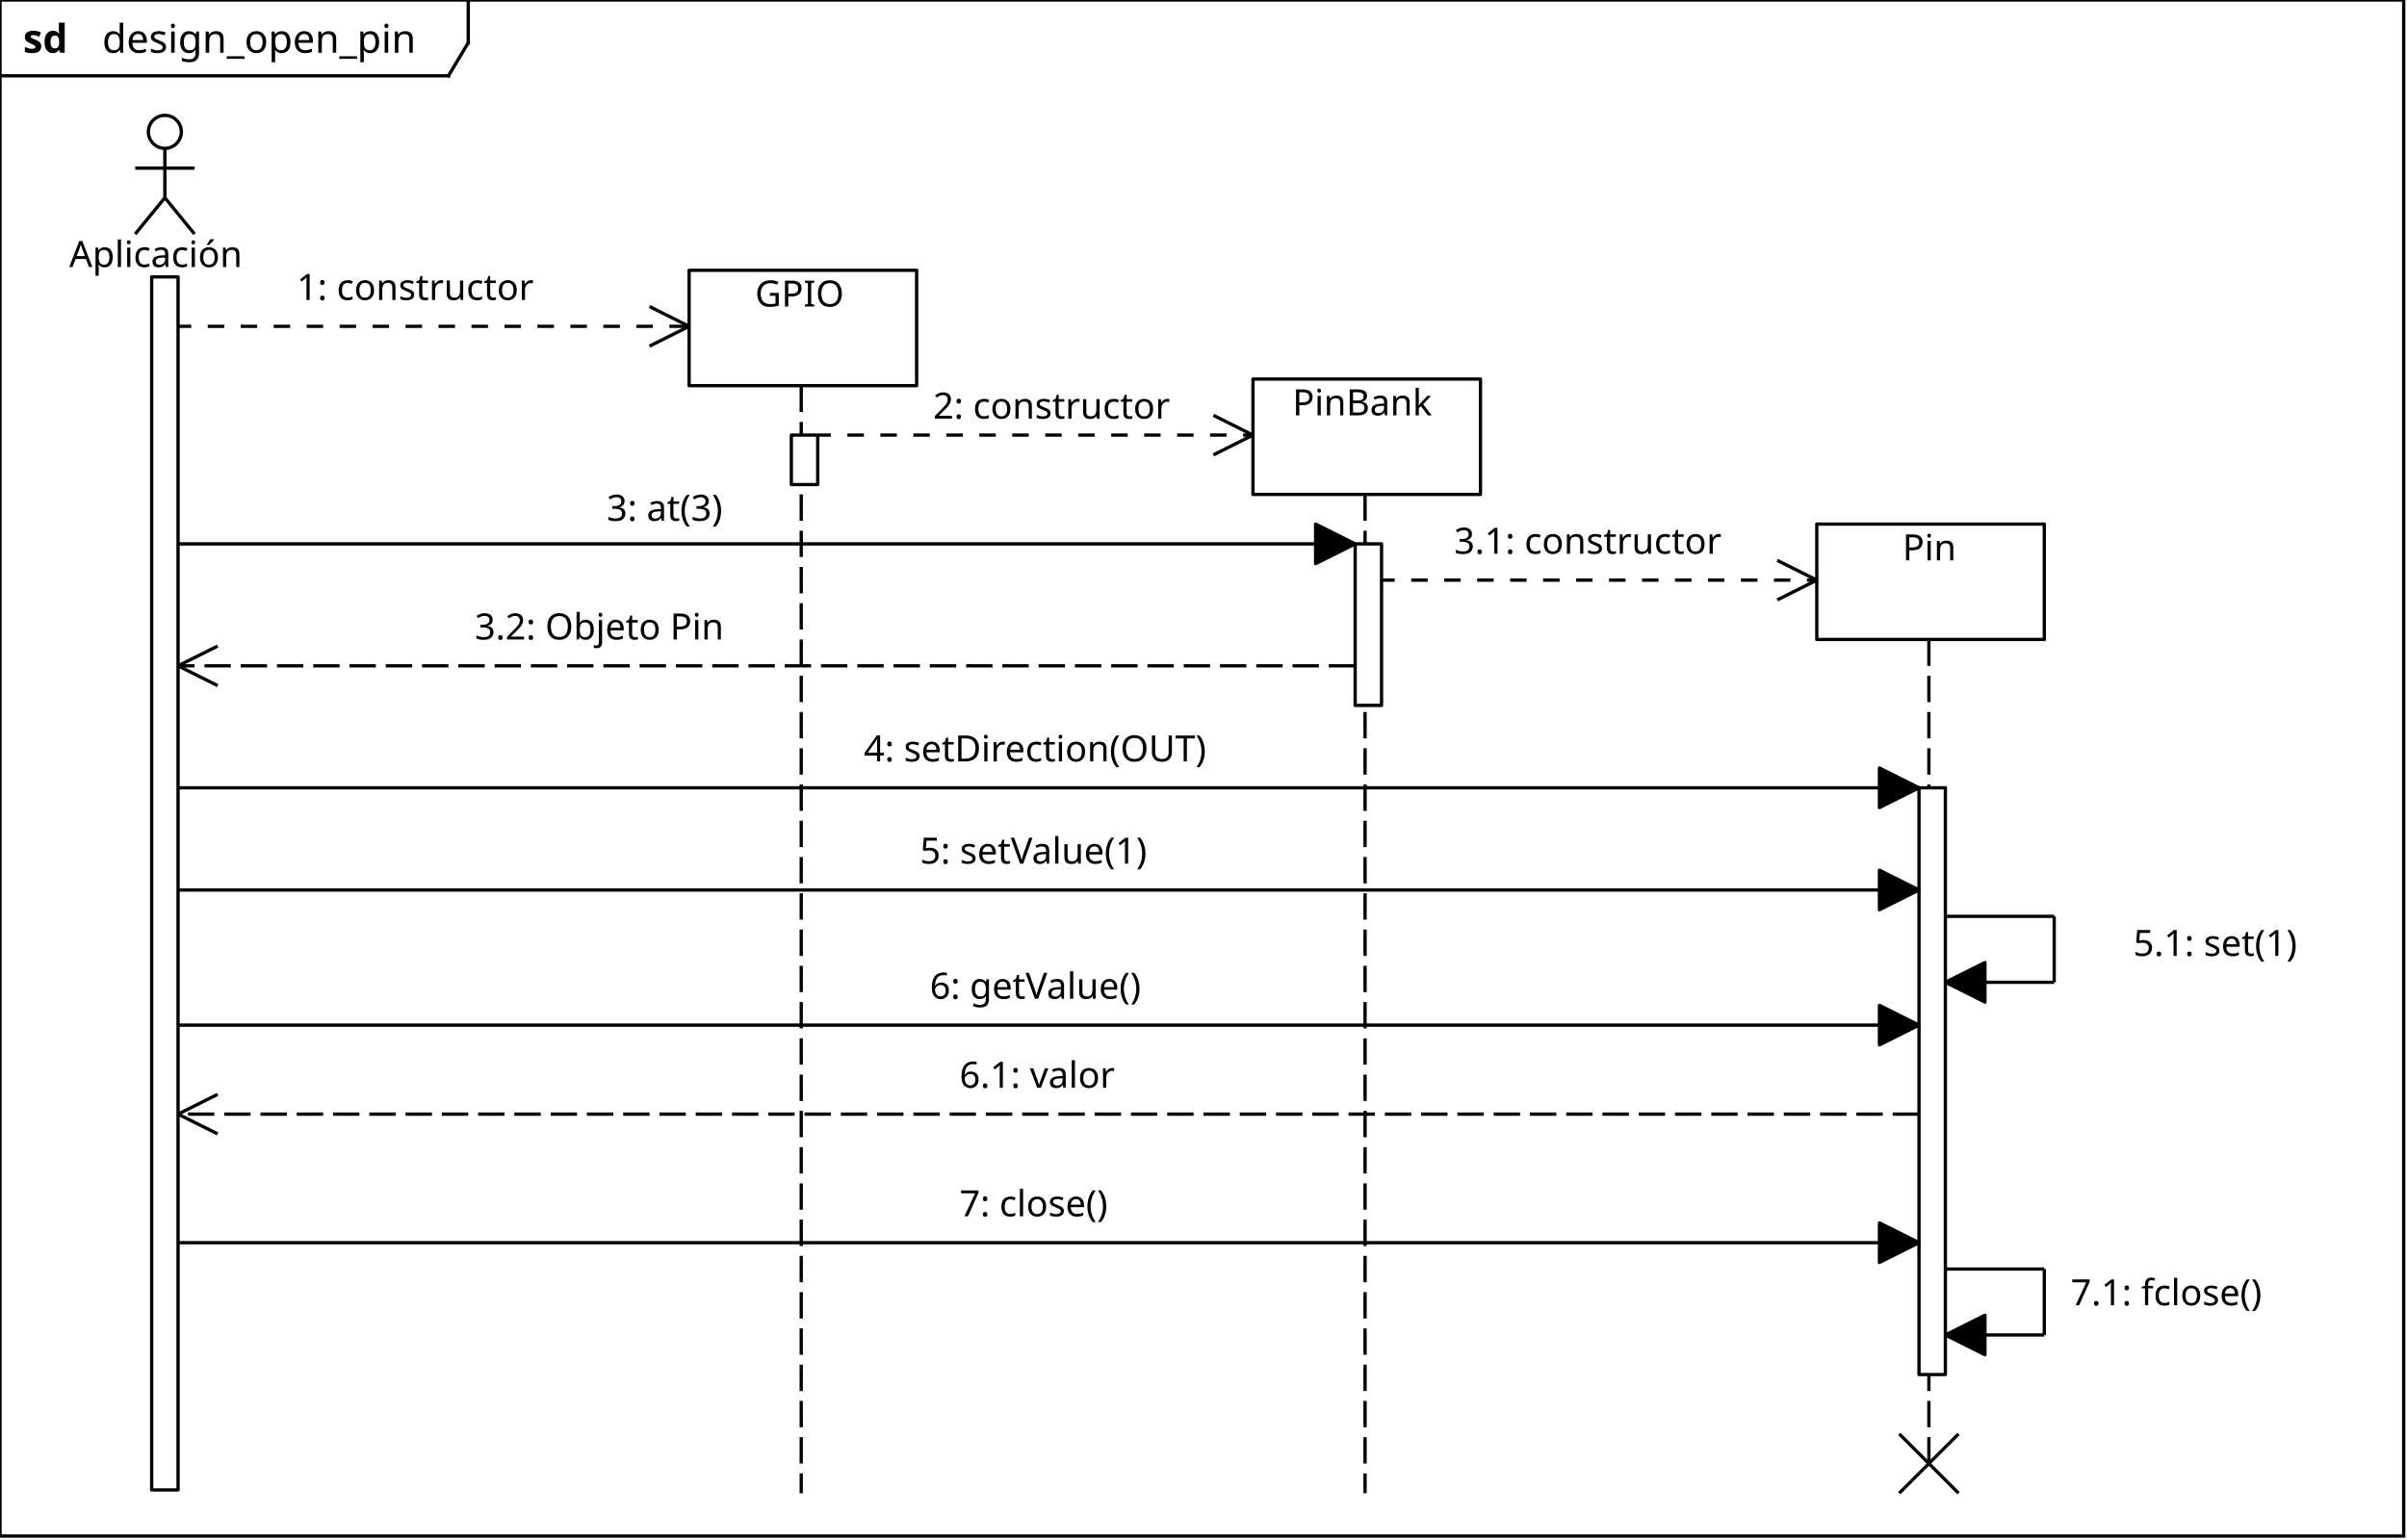
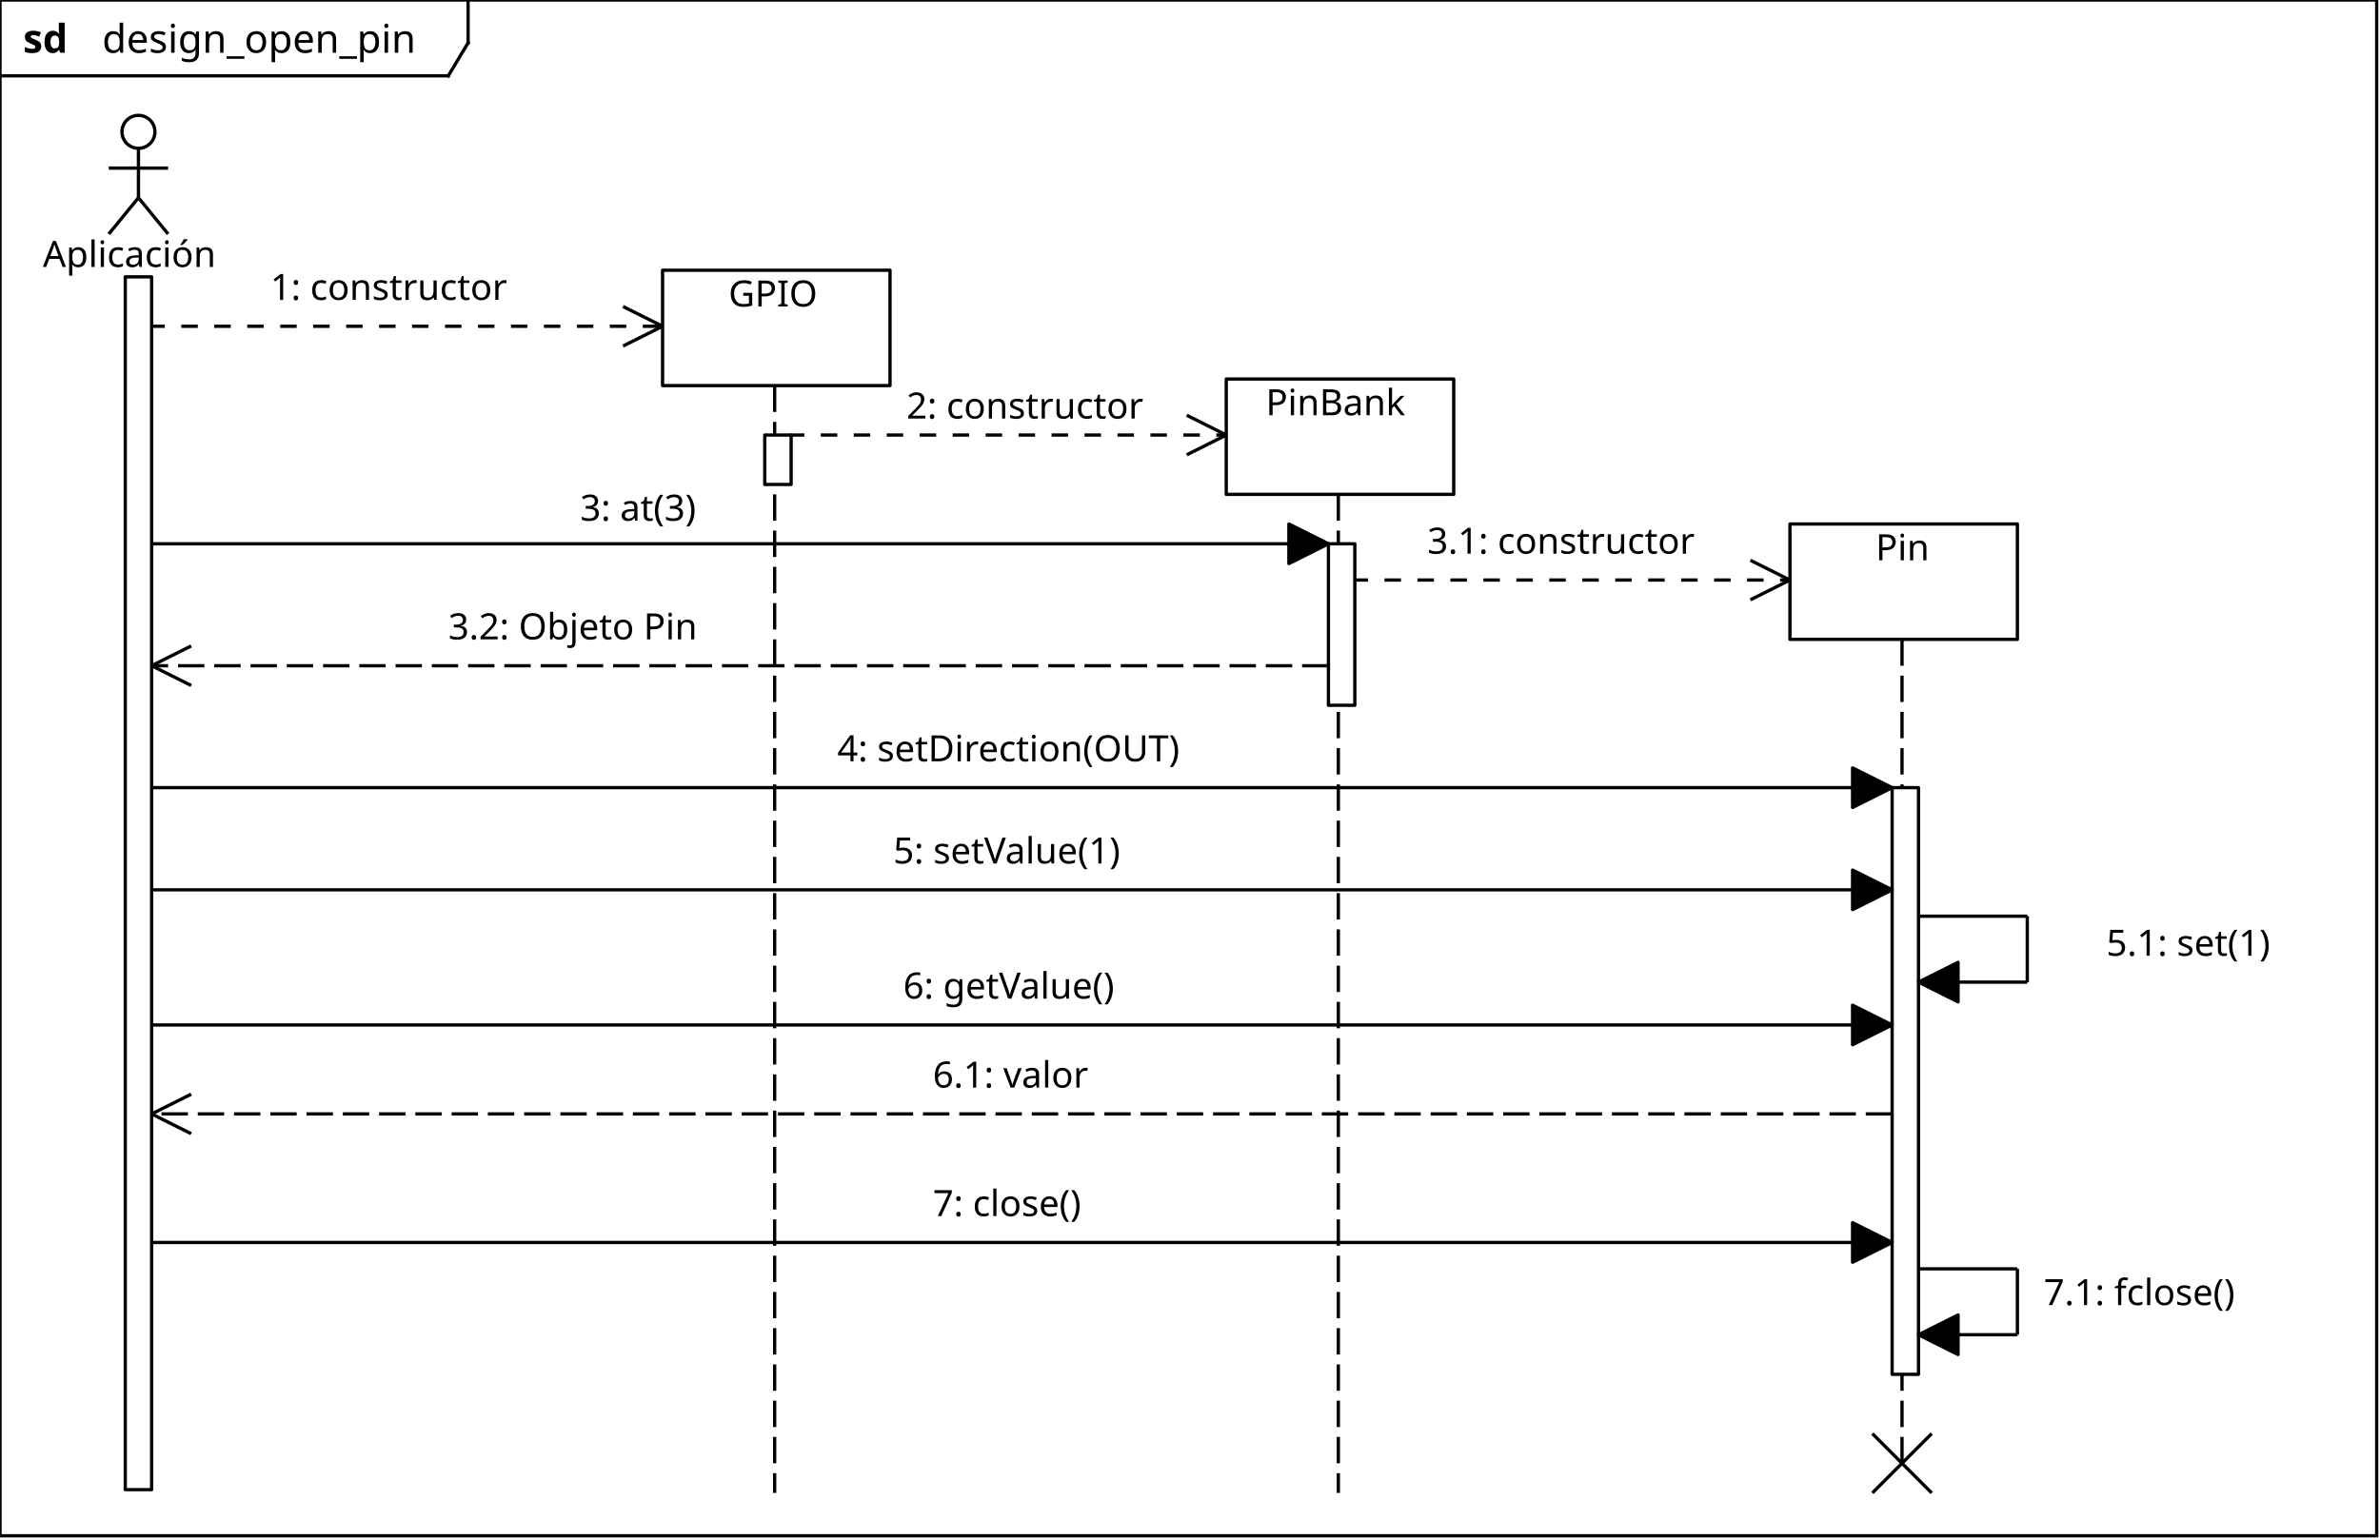
- <svg xmlns="http://www.w3.org/2000/svg" color-interpolation="auto" color-rendering="auto" fill="rgb(0,0,0)" fill-opacity="0" font-family="'Dialog'" font-size="12" font-style="normal" font-weight="normal" height="467" image-rendering="auto" shape-rendering="auto" stroke="rgb(0,0,0)" stroke-dasharray="none" stroke-dashoffset="0" stroke-linecap="square" stroke-linejoin="miter" stroke-miterlimit="10" stroke-opacity="0" stroke-width="1" text-rendering="auto" width="730">
+ <svg xmlns="http://www.w3.org/2000/svg" color-interpolation="auto" color-rendering="auto" fill="rgb(0,0,0)" fill-opacity="0" font-family="'Dialog'" font-size="12" font-style="normal" font-weight="normal" height="467" image-rendering="auto" shape-rendering="auto" stroke="rgb(0,0,0)" stroke-dasharray="none" stroke-dashoffset="0" stroke-linecap="square" stroke-linejoin="miter" stroke-miterlimit="10" stroke-opacity="0" stroke-width="1" text-rendering="auto" width="722">
  <defs id="genericDefs" />
  <g>
    <defs id="defs1">
      <clipPath clipPathUnits="userSpaceOnUse" id="clipPath1">
        <path d="M-7 -7 L71 -7 L71 429 L-7 429 L-7 -7 Z" />
      </clipPath>
      <clipPath clipPathUnits="userSpaceOnUse" id="clipPath2">
        <path d="M-7 -7 L81 -7 L81 382 L-7 382 L-7 -7 Z" />
      </clipPath>
      <clipPath clipPathUnits="userSpaceOnUse" id="clipPath3">
        <path d="M-7 -7 L81 -7 L81 349 L-7 349 L-7 -7 Z" />
      </clipPath>
      <clipPath clipPathUnits="userSpaceOnUse" id="clipPath4">
        <path d="M-7 -7 L81 -7 L81 305 L-7 305 L-7 -7 Z" />
      </clipPath>
      <clipPath clipPathUnits="userSpaceOnUse" id="clipPath5">
        <path d="M-7 -7 L19 -7 L19 26 L-7 26 L-7 -7 Z" />
      </clipPath>
      <clipPath clipPathUnits="userSpaceOnUse" id="clipPath6">
        <path d="M-7 -7 L19 -7 L19 60 L-7 60 L-7 -7 Z" />
      </clipPath>
      <clipPath clipPathUnits="userSpaceOnUse" id="clipPath7">
        <path d="M-7 -7 L19 -7 L19 189 L-7 189 L-7 -7 Z" />
      </clipPath>
      <clipPath clipPathUnits="userSpaceOnUse" id="clipPath8">
        <path d="M-70 -14 L140 -14 L140 28 L-70 28 L-70 -14 Z" />
      </clipPath>
      <clipPath clipPathUnits="userSpaceOnUse" id="clipPath9">
        <path d="M-76 -14 L152 -14 L152 28 L-76 28 L-76 -14 Z" />
      </clipPath>
      <clipPath clipPathUnits="userSpaceOnUse" id="clipPath10">
        <path d="M0 0 L259 0 L259 104 L0 104 L0 0 Z" />
      </clipPath>
      <clipPath clipPathUnits="userSpaceOnUse" id="clipPath11">
        <path d="M0 0 L461 0 L461 104 L0 104 L0 0 Z" />
      </clipPath>
      <clipPath clipPathUnits="userSpaceOnUse" id="clipPath12">
        <path d="M0 0 L236 0 L236 104 L0 104 L0 0 Z" />
      </clipPath>
      <clipPath clipPathUnits="userSpaceOnUse" id="clipPath13">
        <path d="M0 0 L632 0 L632 104 L0 104 L0 0 Z" />
      </clipPath>
      <clipPath clipPathUnits="userSpaceOnUse" id="clipPath14">
        <path d="M0 0 L137 0 L137 124 L0 124 L0 0 Z" />
      </clipPath>
      <clipPath clipPathUnits="userSpaceOnUse" id="clipPath15">
        <path d="M0 0 L134 0 L134 124 L0 124 L0 0 Z" />
      </clipPath>
      <clipPath clipPathUnits="userSpaceOnUse" id="clipPath16">
        <path d="M-86 -14 L172 -14 L172 28 L-86 28 L-86 -14 Z" />
      </clipPath>
      <clipPath clipPathUnits="userSpaceOnUse" id="clipPath17">
        <path d="M-72 -14 L144 -14 L144 28 L-72 28 L-72 -14 Z" />
      </clipPath>
      <clipPath clipPathUnits="userSpaceOnUse" id="clipPath18">
        <path d="M-133 -14 L266 -14 L266 28 L-133 28 L-133 -14 Z" />
      </clipPath>
      <clipPath clipPathUnits="userSpaceOnUse" id="clipPath19">
        <path d="M-73 -14 L146 -14 L146 28 L-73 28 L-73 -14 Z" />
      </clipPath>
      <clipPath clipPathUnits="userSpaceOnUse" id="clipPath20">
        <path d="M-92 -14 L184 -14 L184 28 L-92 28 L-92 -14 Z" />
      </clipPath>
      <clipPath clipPathUnits="userSpaceOnUse" id="clipPath21">
        <path d="M-78 -14 L156 -14 L156 28 L-78 28 L-78 -14 Z" />
      </clipPath>
      <clipPath clipPathUnits="userSpaceOnUse" id="clipPath22">
        <path d="M-98 -14 L196 -14 L196 28 L-98 28 L-98 -14 Z" />
      </clipPath>
      <clipPath clipPathUnits="userSpaceOnUse" id="clipPath23">
        <path d="M-102 -14 L204 -14 L204 28 L-102 28 L-102 -14 Z" />
      </clipPath>
      <clipPath clipPathUnits="userSpaceOnUse" id="clipPath24">
        <path d="M-108 -14 L216 -14 L216 28 L-108 28 L-108 -14 Z" />
      </clipPath>
      <clipPath clipPathUnits="userSpaceOnUse" id="clipPath25">
        <path d="M-61 -14 L122 -14 L122 28 L-61 28 L-61 -14 Z" />
      </clipPath>
    </defs>
    <g fill="white" fill-opacity="1" stroke="white" stroke-opacity="1" text-rendering="geometricPrecision">
-       <rect height="467" stroke="none" width="730" x="0" y="0" />
-       <rect fill="none" height="466" stroke="black" transform="translate(-46,-38)" width="729" x="46" y="38" />
-       <text fill="black" font-weight="bold" stroke="none" transform="translate(-46,-38)" x="53" y="54" xml:space="preserve">sd</text>
-       <text fill="black" stroke="none" transform="translate(-46,-38)" x="77" y="54" xml:space="preserve">design_open_pin</text>
-       <line fill="none" stroke="black" transform="translate(-46,-38)" x1="46" x2="182" y1="61" y2="61" />
-       <line fill="none" stroke="black" transform="translate(-46,-38)" x1="188" x2="188" y1="38" y2="51" />
-       <line fill="none" stroke="black" transform="translate(-46,-38)" x1="188" x2="182" y1="51" y2="61" />
-     </g>
-     <g fill="white" fill-opacity="1" font-family="sans-serif" font-size="11" stroke="white" stroke-opacity="1" text-rendering="geometricPrecision" transform="translate(20,35)">
+       <rect height="467" stroke="none" width="722" x="0" y="0" />
+       <rect fill="none" height="466" stroke="black" transform="translate(-54,-38)" width="721" x="54" y="38" />
+       <text fill="black" font-weight="bold" stroke="none" transform="translate(-54,-38)" x="61" y="54" xml:space="preserve">sd</text>
+       <text fill="black" stroke="none" transform="translate(-54,-38)" x="85" y="54" xml:space="preserve">design_open_pin</text>
+       <line fill="none" stroke="black" transform="translate(-54,-38)" x1="54" x2="190" y1="61" y2="61" />
+       <line fill="none" stroke="black" transform="translate(-54,-38)" x1="196" x2="196" y1="38" y2="51" />
+       <line fill="none" stroke="black" transform="translate(-54,-38)" x1="196" x2="190" y1="51" y2="61" />
+     </g>
+     <g fill="white" fill-opacity="1" font-family="sans-serif" font-size="11" stroke="white" stroke-opacity="1" text-rendering="geometricPrecision" transform="translate(12,35)">
      <circle clip-path="url(#clipPath1)" cx="30" cy="5" r="5" stroke="none" />
      <rect clip-path="url(#clipPath1)" height="368" stroke="none" width="8" x="26" y="49" />
    </g>
-     <g fill="black" fill-opacity="1" font-family="sans-serif" font-size="11" stroke="black" stroke-linecap="butt" stroke-linejoin="round" stroke-miterlimit="0" stroke-opacity="1" text-rendering="geometricPrecision" transform="translate(20,35)">
+     <g fill="black" fill-opacity="1" font-family="sans-serif" font-size="11" stroke="black" stroke-linecap="butt" stroke-linejoin="round" stroke-miterlimit="0" stroke-opacity="1" text-rendering="geometricPrecision" transform="translate(12,35)">
      <circle clip-path="url(#clipPath1)" cx="30" cy="5" fill="none" r="5" />
      <rect clip-path="url(#clipPath1)" fill="none" height="368" width="8" x="26" y="49" />
      <line clip-path="url(#clipPath1)" fill="none" x1="30" x2="30" y1="10" y2="25" />
      <line clip-path="url(#clipPath1)" fill="none" x1="30" x2="21" y1="25" y2="36" />
      <line clip-path="url(#clipPath1)" fill="none" x1="30" x2="39" y1="25" y2="36" />
      <line clip-path="url(#clipPath1)" fill="none" x1="21" x2="39" y1="16" y2="16" />
    </g>
-     <g fill="white" fill-opacity="1" font-family="sans-serif" font-size="11" stroke="white" stroke-opacity="1" text-rendering="geometricPrecision" transform="translate(209,82)">
+     <g fill="white" fill-opacity="1" font-family="sans-serif" font-size="11" stroke="white" stroke-opacity="1" text-rendering="geometricPrecision" transform="translate(201,82)">
      <rect clip-path="url(#clipPath2)" height="35" stroke="none" width="69" x="0" y="0" />
    </g>
-     <g fill="black" fill-opacity="1" font-family="sans-serif" font-size="11" stroke="black" stroke-linecap="butt" stroke-linejoin="round" stroke-miterlimit="0" stroke-opacity="1" text-rendering="geometricPrecision" transform="translate(209,82)">
+     <g fill="black" fill-opacity="1" font-family="sans-serif" font-size="11" stroke="black" stroke-linecap="butt" stroke-linejoin="round" stroke-miterlimit="0" stroke-opacity="1" text-rendering="geometricPrecision" transform="translate(201,82)">
      <rect clip-path="url(#clipPath2)" fill="none" height="35" width="69" x="0" y="0" />
      <line clip-path="url(#clipPath2)" fill="none" stroke-dasharray="8,3" stroke-linejoin="bevel" x1="34" x2="34" y1="35" y2="371" />
    </g>
-     <g fill="white" fill-opacity="1" font-family="sans-serif" font-size="11" stroke="white" stroke-opacity="1" text-rendering="geometricPrecision" transform="translate(380,115)">
+     <g fill="white" fill-opacity="1" font-family="sans-serif" font-size="11" stroke="white" stroke-opacity="1" text-rendering="geometricPrecision" transform="translate(372,115)">
      <rect clip-path="url(#clipPath3)" height="35" stroke="none" width="69" x="0" y="0" />
    </g>
-     <g fill="black" fill-opacity="1" font-family="sans-serif" font-size="11" stroke="black" stroke-linecap="butt" stroke-linejoin="round" stroke-miterlimit="0" stroke-opacity="1" text-rendering="geometricPrecision" transform="translate(380,115)">
+     <g fill="black" fill-opacity="1" font-family="sans-serif" font-size="11" stroke="black" stroke-linecap="butt" stroke-linejoin="round" stroke-miterlimit="0" stroke-opacity="1" text-rendering="geometricPrecision" transform="translate(372,115)">
      <rect clip-path="url(#clipPath3)" fill="none" height="35" width="69" x="0" y="0" />
      <line clip-path="url(#clipPath3)" fill="none" stroke-dasharray="8,3" stroke-linejoin="bevel" x1="34" x2="34" y1="35" y2="338" />
    </g>
-     <g fill="white" fill-opacity="1" font-family="sans-serif" font-size="11" stroke="white" stroke-opacity="1" text-rendering="geometricPrecision" transform="translate(551,159)">
+     <g fill="white" fill-opacity="1" font-family="sans-serif" font-size="11" stroke="white" stroke-opacity="1" text-rendering="geometricPrecision" transform="translate(543,159)">
      <rect clip-path="url(#clipPath4)" height="35" stroke="none" width="69" x="0" y="0" />
    </g>
-     <g fill="black" fill-opacity="1" font-family="sans-serif" font-size="11" stroke="black" stroke-linecap="butt" stroke-linejoin="round" stroke-miterlimit="0" stroke-opacity="1" text-rendering="geometricPrecision" transform="translate(551,159)">
+     <g fill="black" fill-opacity="1" font-family="sans-serif" font-size="11" stroke="black" stroke-linecap="butt" stroke-linejoin="round" stroke-miterlimit="0" stroke-opacity="1" text-rendering="geometricPrecision" transform="translate(543,159)">
      <line clip-path="url(#clipPath4)" fill="none" x1="25" x2="43" y1="276" y2="294" />
      <line clip-path="url(#clipPath4)" fill="none" x1="25" x2="43" y1="294" y2="276" />
      <rect clip-path="url(#clipPath4)" fill="none" height="35" width="69" x="0" y="0" />
      <line clip-path="url(#clipPath4)" fill="none" stroke-dasharray="8,3" stroke-linejoin="bevel" x1="34" x2="34" y1="35" y2="285" />
    </g>
-     <g fill="white" fill-opacity="1" font-family="sans-serif" font-size="11" stroke="white" stroke-opacity="1" text-rendering="geometricPrecision" transform="translate(240,132)">
+     <g fill="white" fill-opacity="1" font-family="sans-serif" font-size="11" stroke="white" stroke-opacity="1" text-rendering="geometricPrecision" transform="translate(232,132)">
      <rect clip-path="url(#clipPath5)" height="15" stroke="none" width="8" x="0" y="0" />
    </g>
-     <g fill="black" fill-opacity="1" font-family="sans-serif" font-size="11" stroke="black" stroke-linecap="butt" stroke-linejoin="round" stroke-miterlimit="0" stroke-opacity="1" text-rendering="geometricPrecision" transform="translate(240,132)">
+     <g fill="black" fill-opacity="1" font-family="sans-serif" font-size="11" stroke="black" stroke-linecap="butt" stroke-linejoin="round" stroke-miterlimit="0" stroke-opacity="1" text-rendering="geometricPrecision" transform="translate(232,132)">
      <rect clip-path="url(#clipPath5)" fill="none" height="15" width="8" x="0" y="0" />
    </g>
-     <g fill="white" fill-opacity="1" font-family="sans-serif" font-size="11" stroke="white" stroke-opacity="1" text-rendering="geometricPrecision" transform="translate(411,165)">
+     <g fill="white" fill-opacity="1" font-family="sans-serif" font-size="11" stroke="white" stroke-opacity="1" text-rendering="geometricPrecision" transform="translate(403,165)">
      <rect clip-path="url(#clipPath6)" height="49" stroke="none" width="8" x="0" y="0" />
    </g>
-     <g fill="black" fill-opacity="1" font-family="sans-serif" font-size="11" stroke="black" stroke-linecap="butt" stroke-linejoin="round" stroke-miterlimit="0" stroke-opacity="1" text-rendering="geometricPrecision" transform="translate(411,165)">
+     <g fill="black" fill-opacity="1" font-family="sans-serif" font-size="11" stroke="black" stroke-linecap="butt" stroke-linejoin="round" stroke-miterlimit="0" stroke-opacity="1" text-rendering="geometricPrecision" transform="translate(403,165)">
      <rect clip-path="url(#clipPath6)" fill="none" height="49" width="8" x="0" y="0" />
    </g>
-     <g fill="white" fill-opacity="1" font-family="sans-serif" font-size="11" stroke="white" stroke-opacity="1" text-rendering="geometricPrecision" transform="translate(582,239)">
+     <g fill="white" fill-opacity="1" font-family="sans-serif" font-size="11" stroke="white" stroke-opacity="1" text-rendering="geometricPrecision" transform="translate(574,239)">
      <rect clip-path="url(#clipPath7)" height="178" stroke="none" width="8" x="0" y="0" />
    </g>
-     <g fill="black" fill-opacity="1" font-family="sans-serif" font-size="11" stroke="black" stroke-linecap="butt" stroke-linejoin="round" stroke-miterlimit="0" stroke-opacity="1" text-rendering="geometricPrecision" transform="translate(582,239)">
+     <g fill="black" fill-opacity="1" font-family="sans-serif" font-size="11" stroke="black" stroke-linecap="butt" stroke-linejoin="round" stroke-miterlimit="0" stroke-opacity="1" text-rendering="geometricPrecision" transform="translate(574,239)">
      <rect clip-path="url(#clipPath7)" fill="none" height="178" width="8" x="0" y="0" />
    </g>
-     <g fill="black" fill-opacity="1" font-family="sans-serif" font-size="11" stroke="black" stroke-opacity="1" text-rendering="geometricPrecision" transform="translate(551,159)">
+     <g fill="black" fill-opacity="1" font-family="sans-serif" font-size="11" stroke="black" stroke-opacity="1" text-rendering="geometricPrecision" transform="translate(543,159)">
      <text clip-path="url(#clipPath8)" stroke="none" x="26" y="11" xml:space="preserve">Pin</text>
    </g>
-     <g fill="black" fill-opacity="1" font-family="sans-serif" font-size="11" stroke="black" stroke-opacity="1" text-rendering="geometricPrecision" transform="translate(380,115)">
+     <g fill="black" fill-opacity="1" font-family="sans-serif" font-size="11" stroke="black" stroke-opacity="1" text-rendering="geometricPrecision" transform="translate(372,115)">
      <text clip-path="url(#clipPath8)" stroke="none" x="12" y="11" xml:space="preserve">PinBank</text>
    </g>
-     <g fill="black" fill-opacity="1" font-family="sans-serif" font-size="11" stroke="black" stroke-opacity="1" text-rendering="geometricPrecision" transform="translate(209,82)">
+     <g fill="black" fill-opacity="1" font-family="sans-serif" font-size="11" stroke="black" stroke-opacity="1" text-rendering="geometricPrecision" transform="translate(201,82)">
      <text clip-path="url(#clipPath8)" stroke="none" x="20" y="11" xml:space="preserve">GPIO</text>
    </g>
-     <g fill="black" fill-opacity="1" font-family="sans-serif" font-size="11" stroke="black" stroke-opacity="1" text-rendering="geometricPrecision" transform="translate(12,70)">
+     <g fill="black" fill-opacity="1" font-family="sans-serif" font-size="11" stroke="black" stroke-opacity="1" text-rendering="geometricPrecision" transform="translate(4,70)">
      <text clip-path="url(#clipPath9)" stroke="none" x="9" y="11" xml:space="preserve">Aplicación</text>
    </g>
-     <g fill="black" fill-opacity="1" font-family="sans-serif" font-size="11" stroke="black" stroke-dasharray="5" stroke-dashoffset="1" stroke-linecap="butt" stroke-linejoin="round" stroke-opacity="1" text-rendering="geometricPrecision" transform="translate(4,49)">
+     <g fill="black" fill-opacity="1" font-family="sans-serif" font-size="11" stroke="black" stroke-dasharray="5" stroke-dashoffset="1" stroke-linecap="butt" stroke-linejoin="round" stroke-opacity="1" text-rendering="geometricPrecision" transform="translate(-4,49)">
      <line clip-path="url(#clipPath10)" fill="none" x1="50" x2="205" y1="50" y2="50" />
      <line clip-path="url(#clipPath10)" fill="none" stroke-dasharray="none" stroke-dashoffset="0" x1="205" x2="193" y1="50" y2="44" />
      <line clip-path="url(#clipPath10)" fill="none" stroke-dasharray="none" stroke-dashoffset="0" x1="205" x2="193" y1="50" y2="56" />
    </g>
-     <g fill="black" fill-opacity="1" font-family="sans-serif" font-size="11" stroke="black" stroke-linecap="butt" stroke-linejoin="round" stroke-opacity="1" text-rendering="geometricPrecision" transform="translate(4,115)">
+     <g fill="black" fill-opacity="1" font-family="sans-serif" font-size="11" stroke="black" stroke-linecap="butt" stroke-linejoin="round" stroke-opacity="1" text-rendering="geometricPrecision" transform="translate(-4,115)">
      <line clip-path="url(#clipPath11)" fill="none" x1="50" x2="407" y1="50" y2="50" />
      <polygon clip-path="url(#clipPath11)" points=" 407 50 395 44 395 56" stroke="none" />
      <polygon clip-path="url(#clipPath11)" fill="none" points=" 407 50 395 44 395 56" />
    </g>
-     <g fill="black" fill-opacity="1" font-family="sans-serif" font-size="11" stroke="black" stroke-dasharray="5" stroke-dashoffset="1" stroke-linecap="butt" stroke-linejoin="round" stroke-opacity="1" text-rendering="geometricPrecision" transform="translate(198,82)">
+     <g fill="black" fill-opacity="1" font-family="sans-serif" font-size="11" stroke="black" stroke-dasharray="5" stroke-dashoffset="1" stroke-linecap="butt" stroke-linejoin="round" stroke-opacity="1" text-rendering="geometricPrecision" transform="translate(190,82)">
      <line clip-path="url(#clipPath12)" fill="none" x1="50" x2="182" y1="50" y2="50" />
      <line clip-path="url(#clipPath12)" fill="none" stroke-dasharray="none" stroke-dashoffset="0" x1="182" x2="170" y1="50" y2="44" />
      <line clip-path="url(#clipPath12)" fill="none" stroke-dasharray="none" stroke-dashoffset="0" x1="182" x2="170" y1="50" y2="56" />
    </g>
-     <g fill="black" fill-opacity="1" font-family="sans-serif" font-size="11" stroke="black" stroke-dasharray="5" stroke-dashoffset="1" stroke-linecap="butt" stroke-linejoin="round" stroke-opacity="1" text-rendering="geometricPrecision" transform="translate(369,126)">
+     <g fill="black" fill-opacity="1" font-family="sans-serif" font-size="11" stroke="black" stroke-dasharray="5" stroke-dashoffset="1" stroke-linecap="butt" stroke-linejoin="round" stroke-opacity="1" text-rendering="geometricPrecision" transform="translate(361,126)">
      <line clip-path="url(#clipPath12)" fill="none" x1="50" x2="182" y1="50" y2="50" />
      <line clip-path="url(#clipPath12)" fill="none" stroke-dasharray="none" stroke-dashoffset="0" x1="182" x2="170" y1="50" y2="44" />
      <line clip-path="url(#clipPath12)" fill="none" stroke-dasharray="none" stroke-dashoffset="0" x1="182" x2="170" y1="50" y2="56" />
    </g>
-     <g fill="black" fill-opacity="1" font-family="sans-serif" font-size="11" stroke="black" stroke-dasharray="8,3" stroke-linecap="butt" stroke-linejoin="round" stroke-miterlimit="0" stroke-opacity="1" text-rendering="geometricPrecision" transform="translate(4,152)">
+     <g fill="black" fill-opacity="1" font-family="sans-serif" font-size="11" stroke="black" stroke-dasharray="8,3" stroke-linecap="butt" stroke-linejoin="round" stroke-miterlimit="0" stroke-opacity="1" text-rendering="geometricPrecision" transform="translate(-4,152)">
      <line clip-path="url(#clipPath11)" fill="none" x1="407" x2="50" y1="50" y2="50" />
      <line clip-path="url(#clipPath11)" fill="none" stroke-dasharray="none" stroke-miterlimit="10" x1="50" x2="62" y1="50" y2="56" />
      <line clip-path="url(#clipPath11)" fill="none" stroke-dasharray="none" stroke-miterlimit="10" x1="50" x2="62" y1="50" y2="44" />
    </g>
-     <g fill="black" fill-opacity="1" font-family="sans-serif" font-size="11" stroke="black" stroke-linecap="butt" stroke-linejoin="round" stroke-opacity="1" text-rendering="geometricPrecision" transform="translate(4,220)">
-       <line clip-path="url(#clipPath13)" fill="none" x1="50" x2="578" y1="50" y2="50" />
-       <polygon clip-path="url(#clipPath13)" points=" 578 50 566 44 566 56" stroke="none" />
-       <polygon clip-path="url(#clipPath13)" fill="none" points=" 578 50 566 44 566 56" />
-     </g>
-     <g fill="black" fill-opacity="1" font-family="sans-serif" font-size="11" stroke="black" stroke-linecap="butt" stroke-linejoin="round" stroke-opacity="1" text-rendering="geometricPrecision" transform="translate(540,228)">
+     <g fill="black" fill-opacity="1" font-family="sans-serif" font-size="11" stroke="black" stroke-linecap="butt" stroke-linejoin="round" stroke-opacity="1" text-rendering="geometricPrecision" transform="translate(-4,220)">
+       <line clip-path="url(#clipPath13)" fill="none" x1="50" x2="578" y1="50" y2="50" />
+       <polygon clip-path="url(#clipPath13)" points=" 578 50 566 44 566 56" stroke="none" />
+       <polygon clip-path="url(#clipPath13)" fill="none" points=" 578 50 566 44 566 56" />
+     </g>
+     <g fill="black" fill-opacity="1" font-family="sans-serif" font-size="11" stroke="black" stroke-linecap="butt" stroke-linejoin="round" stroke-opacity="1" text-rendering="geometricPrecision" transform="translate(532,228)">
      <line clip-path="url(#clipPath14)" fill="none" x1="50" x2="83" y1="50" y2="50" />
      <line clip-path="url(#clipPath14)" fill="none" x1="83" x2="83" y1="50" y2="70" />
      <line clip-path="url(#clipPath14)" fill="none" x1="83" x2="50" y1="70" y2="70" />
      <polygon clip-path="url(#clipPath14)" points=" 50 70 62 76 62 64" stroke="none" />
      <polygon clip-path="url(#clipPath14)" fill="none" points=" 50 70 62 76 62 64" />
    </g>
-     <g fill="black" fill-opacity="1" font-family="sans-serif" font-size="11" stroke="black" stroke-linecap="butt" stroke-linejoin="round" stroke-opacity="1" text-rendering="geometricPrecision" transform="translate(4,261)">
-       <line clip-path="url(#clipPath13)" fill="none" x1="50" x2="578" y1="50" y2="50" />
-       <polygon clip-path="url(#clipPath13)" points=" 578 50 566 44 566 56" stroke="none" />
-       <polygon clip-path="url(#clipPath13)" fill="none" points=" 578 50 566 44 566 56" />
-     </g>
-     <g fill="black" fill-opacity="1" font-family="sans-serif" font-size="11" stroke="black" stroke-dasharray="8,3" stroke-linecap="butt" stroke-linejoin="round" stroke-miterlimit="0" stroke-opacity="1" text-rendering="geometricPrecision" transform="translate(4,288)">
+     <g fill="black" fill-opacity="1" font-family="sans-serif" font-size="11" stroke="black" stroke-linecap="butt" stroke-linejoin="round" stroke-opacity="1" text-rendering="geometricPrecision" transform="translate(-4,261)">
+       <line clip-path="url(#clipPath13)" fill="none" x1="50" x2="578" y1="50" y2="50" />
+       <polygon clip-path="url(#clipPath13)" points=" 578 50 566 44 566 56" stroke="none" />
+       <polygon clip-path="url(#clipPath13)" fill="none" points=" 578 50 566 44 566 56" />
+     </g>
+     <g fill="black" fill-opacity="1" font-family="sans-serif" font-size="11" stroke="black" stroke-dasharray="8,3" stroke-linecap="butt" stroke-linejoin="round" stroke-miterlimit="0" stroke-opacity="1" text-rendering="geometricPrecision" transform="translate(-4,288)">
      <line clip-path="url(#clipPath13)" fill="none" x1="578" x2="50" y1="50" y2="50" />
      <line clip-path="url(#clipPath13)" fill="none" stroke-dasharray="none" stroke-miterlimit="10" x1="50" x2="62" y1="50" y2="56" />
      <line clip-path="url(#clipPath13)" fill="none" stroke-dasharray="none" stroke-miterlimit="10" x1="50" x2="62" y1="50" y2="44" />
    </g>
-     <g fill="black" fill-opacity="1" font-family="sans-serif" font-size="11" stroke="black" stroke-linecap="butt" stroke-linejoin="round" stroke-opacity="1" text-rendering="geometricPrecision" transform="translate(4,189)">
-       <line clip-path="url(#clipPath13)" fill="none" x1="50" x2="578" y1="50" y2="50" />
-       <polygon clip-path="url(#clipPath13)" points=" 578 50 566 44 566 56" stroke="none" />
-       <polygon clip-path="url(#clipPath13)" fill="none" points=" 578 50 566 44 566 56" />
-     </g>
-     <g fill="black" fill-opacity="1" font-family="sans-serif" font-size="11" stroke="black" stroke-linecap="butt" stroke-linejoin="round" stroke-opacity="1" text-rendering="geometricPrecision" transform="translate(4,327)">
-       <line clip-path="url(#clipPath13)" fill="none" x1="50" x2="578" y1="50" y2="50" />
-       <polygon clip-path="url(#clipPath13)" points=" 578 50 566 44 566 56" stroke="none" />
-       <polygon clip-path="url(#clipPath13)" fill="none" points=" 578 50 566 44 566 56" />
-     </g>
-     <g fill="black" fill-opacity="1" font-family="sans-serif" font-size="11" stroke="black" stroke-linecap="butt" stroke-linejoin="round" stroke-opacity="1" text-rendering="geometricPrecision" transform="translate(540,335)">
+     <g fill="black" fill-opacity="1" font-family="sans-serif" font-size="11" stroke="black" stroke-linecap="butt" stroke-linejoin="round" stroke-opacity="1" text-rendering="geometricPrecision" transform="translate(-4,189)">
+       <line clip-path="url(#clipPath13)" fill="none" x1="50" x2="578" y1="50" y2="50" />
+       <polygon clip-path="url(#clipPath13)" points=" 578 50 566 44 566 56" stroke="none" />
+       <polygon clip-path="url(#clipPath13)" fill="none" points=" 578 50 566 44 566 56" />
+     </g>
+     <g fill="black" fill-opacity="1" font-family="sans-serif" font-size="11" stroke="black" stroke-linecap="butt" stroke-linejoin="round" stroke-opacity="1" text-rendering="geometricPrecision" transform="translate(-4,327)">
+       <line clip-path="url(#clipPath13)" fill="none" x1="50" x2="578" y1="50" y2="50" />
+       <polygon clip-path="url(#clipPath13)" points=" 578 50 566 44 566 56" stroke="none" />
+       <polygon clip-path="url(#clipPath13)" fill="none" points=" 578 50 566 44 566 56" />
+     </g>
+     <g fill="black" fill-opacity="1" font-family="sans-serif" font-size="11" stroke="black" stroke-linecap="butt" stroke-linejoin="round" stroke-opacity="1" text-rendering="geometricPrecision" transform="translate(532,335)">
      <line clip-path="url(#clipPath15)" fill="none" x1="50" x2="80" y1="50" y2="50" />
      <line clip-path="url(#clipPath15)" fill="none" x1="80" x2="80" y1="50" y2="70" />
      <line clip-path="url(#clipPath15)" fill="none" x1="80" x2="50" y1="70" y2="70" />
      <polygon clip-path="url(#clipPath15)" points=" 50 70 62 76 62 64" stroke="none" />
      <polygon clip-path="url(#clipPath15)" fill="none" points=" 50 70 62 76 62 64" />
    </g>
-     <g fill="black" fill-opacity="1" font-family="sans-serif" font-size="11" stroke="black" stroke-opacity="1" text-rendering="geometricPrecision" transform="translate(619,385)">
+     <g fill="black" fill-opacity="1" font-family="sans-serif" font-size="11" stroke="black" stroke-opacity="1" text-rendering="geometricPrecision" transform="translate(611,385)">
      <text clip-path="url(#clipPath16)" stroke="none" x="9" y="11" xml:space="preserve">7.1: fclose()</text>
    </g>
-     <g fill="black" fill-opacity="1" font-family="sans-serif" font-size="11" stroke="black" stroke-opacity="1" text-rendering="geometricPrecision" transform="translate(282,358)">
+     <g fill="black" fill-opacity="1" font-family="sans-serif" font-size="11" stroke="black" stroke-opacity="1" text-rendering="geometricPrecision" transform="translate(274,358)">
      <text clip-path="url(#clipPath17)" stroke="none" x="9" y="11" xml:space="preserve">7: close()</text>
    </g>
-     <g fill="black" fill-opacity="1" font-family="sans-serif" font-size="11" stroke="black" stroke-opacity="1" text-rendering="geometricPrecision" transform="translate(252,220)">
+     <g fill="black" fill-opacity="1" font-family="sans-serif" font-size="11" stroke="black" stroke-opacity="1" text-rendering="geometricPrecision" transform="translate(244,220)">
      <text clip-path="url(#clipPath18)" stroke="none" x="10" y="11" xml:space="preserve">4: setDirection(OUT)</text>
    </g>
-     <g fill="black" fill-opacity="1" font-family="sans-serif" font-size="11" stroke="black" stroke-opacity="1" text-rendering="geometricPrecision" transform="translate(282,319)">
+     <g fill="black" fill-opacity="1" font-family="sans-serif" font-size="11" stroke="black" stroke-opacity="1" text-rendering="geometricPrecision" transform="translate(274,319)">
      <text clip-path="url(#clipPath19)" stroke="none" x="9" y="11" xml:space="preserve">6.1: valor</text>
    </g>
-     <g fill="black" fill-opacity="1" font-family="sans-serif" font-size="11" stroke="black" stroke-opacity="1" text-rendering="geometricPrecision" transform="translate(272,292)">
+     <g fill="black" fill-opacity="1" font-family="sans-serif" font-size="11" stroke="black" stroke-opacity="1" text-rendering="geometricPrecision" transform="translate(264,292)">
      <text clip-path="url(#clipPath20)" stroke="none" x="10" y="11" xml:space="preserve">6: getValue()</text>
    </g>
-     <g fill="black" fill-opacity="1" font-family="sans-serif" font-size="11" stroke="black" stroke-opacity="1" text-rendering="geometricPrecision" transform="translate(638,279)">
+     <g fill="black" fill-opacity="1" font-family="sans-serif" font-size="11" stroke="black" stroke-opacity="1" text-rendering="geometricPrecision" transform="translate(630,279)">
      <text clip-path="url(#clipPath21)" stroke="none" x="9" y="11" xml:space="preserve">5.1: set(1)</text>
    </g>
-     <g fill="black" fill-opacity="1" font-family="sans-serif" font-size="11" stroke="black" stroke-opacity="1" text-rendering="geometricPrecision" transform="translate(269,251)">
+     <g fill="black" fill-opacity="1" font-family="sans-serif" font-size="11" stroke="black" stroke-opacity="1" text-rendering="geometricPrecision" transform="translate(261,251)">
      <text clip-path="url(#clipPath22)" stroke="none" x="10" y="11" xml:space="preserve">5: setValue(1)</text>
    </g>
-     <g fill="black" fill-opacity="1" font-family="sans-serif" font-size="11" stroke="black" stroke-opacity="1" text-rendering="geometricPrecision" transform="translate(135,183)">
+     <g fill="black" fill-opacity="1" font-family="sans-serif" font-size="11" stroke="black" stroke-opacity="1" text-rendering="geometricPrecision" transform="translate(127,183)">
      <text clip-path="url(#clipPath23)" stroke="none" x="9" y="11" xml:space="preserve">3.2: Objeto Pin</text>
    </g>
-     <g fill="black" fill-opacity="1" font-family="sans-serif" font-size="11" stroke="black" stroke-opacity="1" text-rendering="geometricPrecision" transform="translate(431,157)">
+     <g fill="black" fill-opacity="1" font-family="sans-serif" font-size="11" stroke="black" stroke-opacity="1" text-rendering="geometricPrecision" transform="translate(423,157)">
      <text clip-path="url(#clipPath24)" stroke="none" x="10" y="11" xml:space="preserve">3.1: constructor</text>
    </g>
-     <g fill="black" fill-opacity="1" font-family="sans-serif" font-size="11" stroke="black" stroke-opacity="1" text-rendering="geometricPrecision" transform="translate(274,116)">
+     <g fill="black" fill-opacity="1" font-family="sans-serif" font-size="11" stroke="black" stroke-opacity="1" text-rendering="geometricPrecision" transform="translate(266,116)">
      <text clip-path="url(#clipPath22)" stroke="none" x="9" y="11" xml:space="preserve">2: constructor</text>
    </g>
-     <g fill="black" fill-opacity="1" font-family="sans-serif" font-size="11" stroke="black" stroke-opacity="1" text-rendering="geometricPrecision" transform="translate(174,147)">
+     <g fill="black" fill-opacity="1" font-family="sans-serif" font-size="11" stroke="black" stroke-opacity="1" text-rendering="geometricPrecision" transform="translate(166,147)">
      <text clip-path="url(#clipPath25)" stroke="none" x="10" y="11" xml:space="preserve">3: at(3)</text>
    </g>
-     <g fill="black" fill-opacity="1" font-family="sans-serif" font-size="11" stroke="black" stroke-opacity="1" text-rendering="geometricPrecision" transform="translate(81,80)">
+     <g fill="black" fill-opacity="1" font-family="sans-serif" font-size="11" stroke="black" stroke-opacity="1" text-rendering="geometricPrecision" transform="translate(73,80)">
      <text clip-path="url(#clipPath22)" stroke="none" x="9" y="11" xml:space="preserve">1: constructor</text>
    </g>
    <g fill="rgb(120,120,120)" fill-opacity="1" font-size="8" stroke="rgb(120,120,120)" stroke-opacity="1" text-rendering="geometricPrecision" />
  </g>
</svg>
